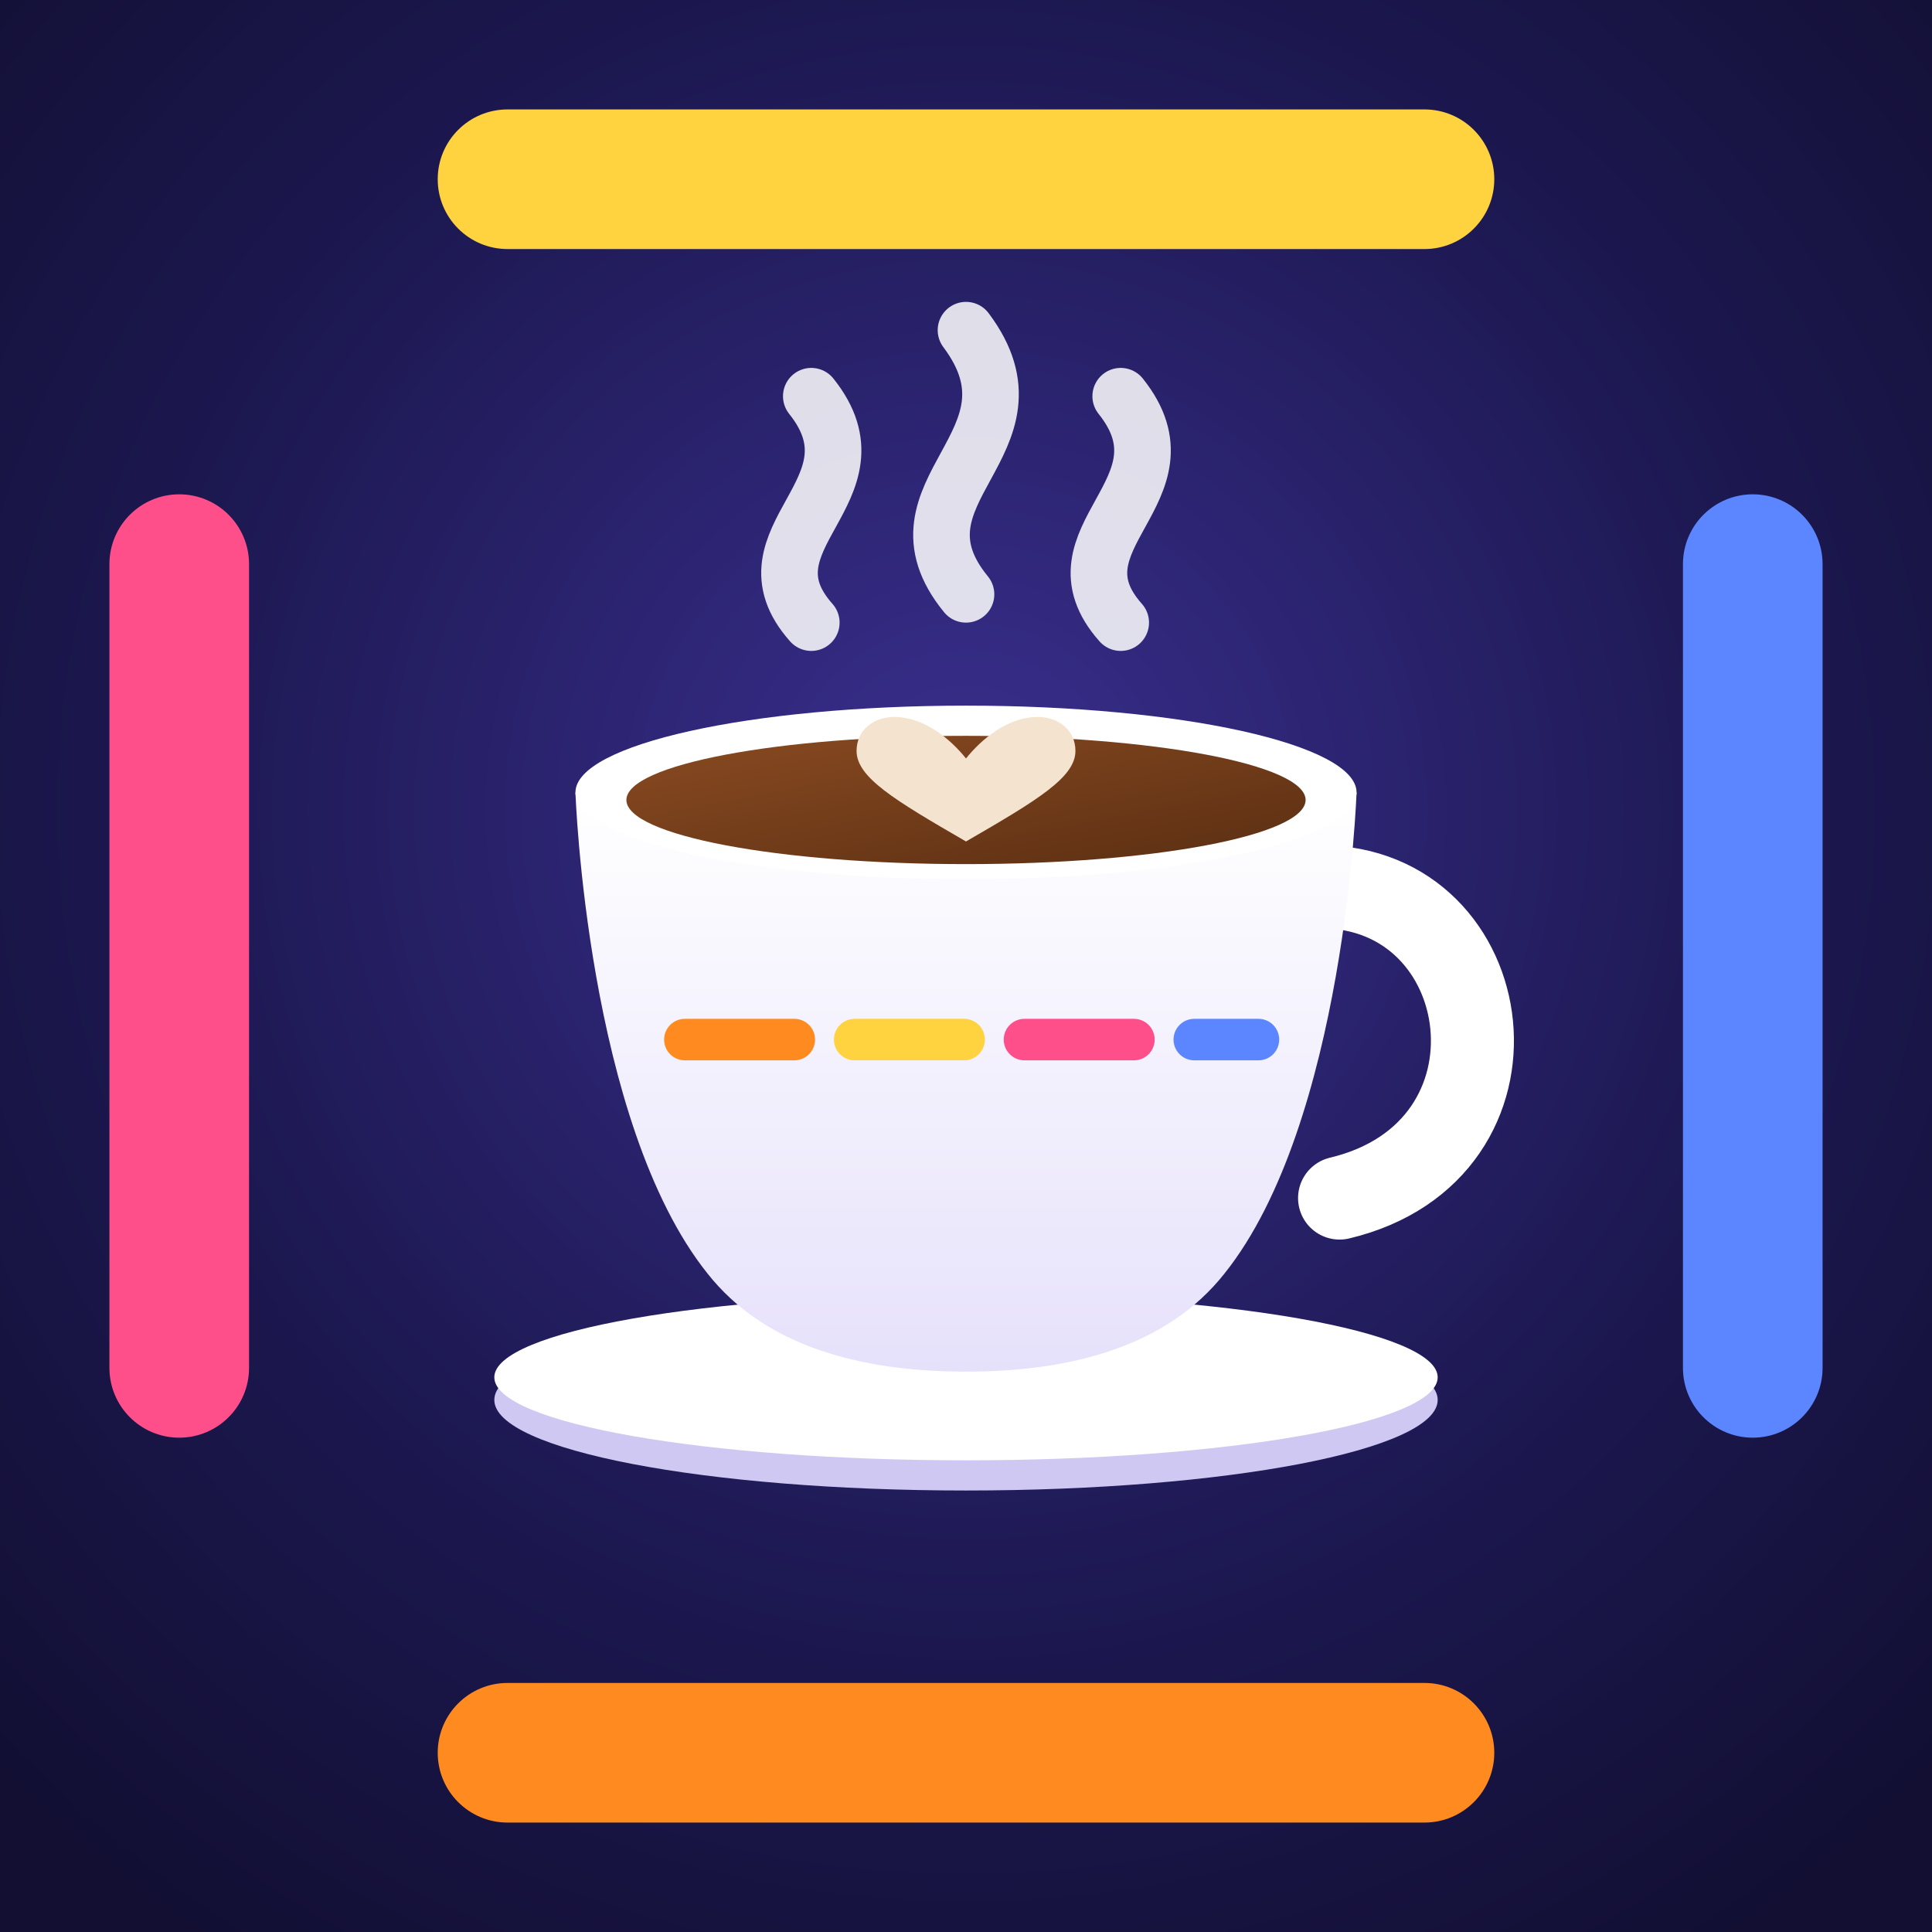
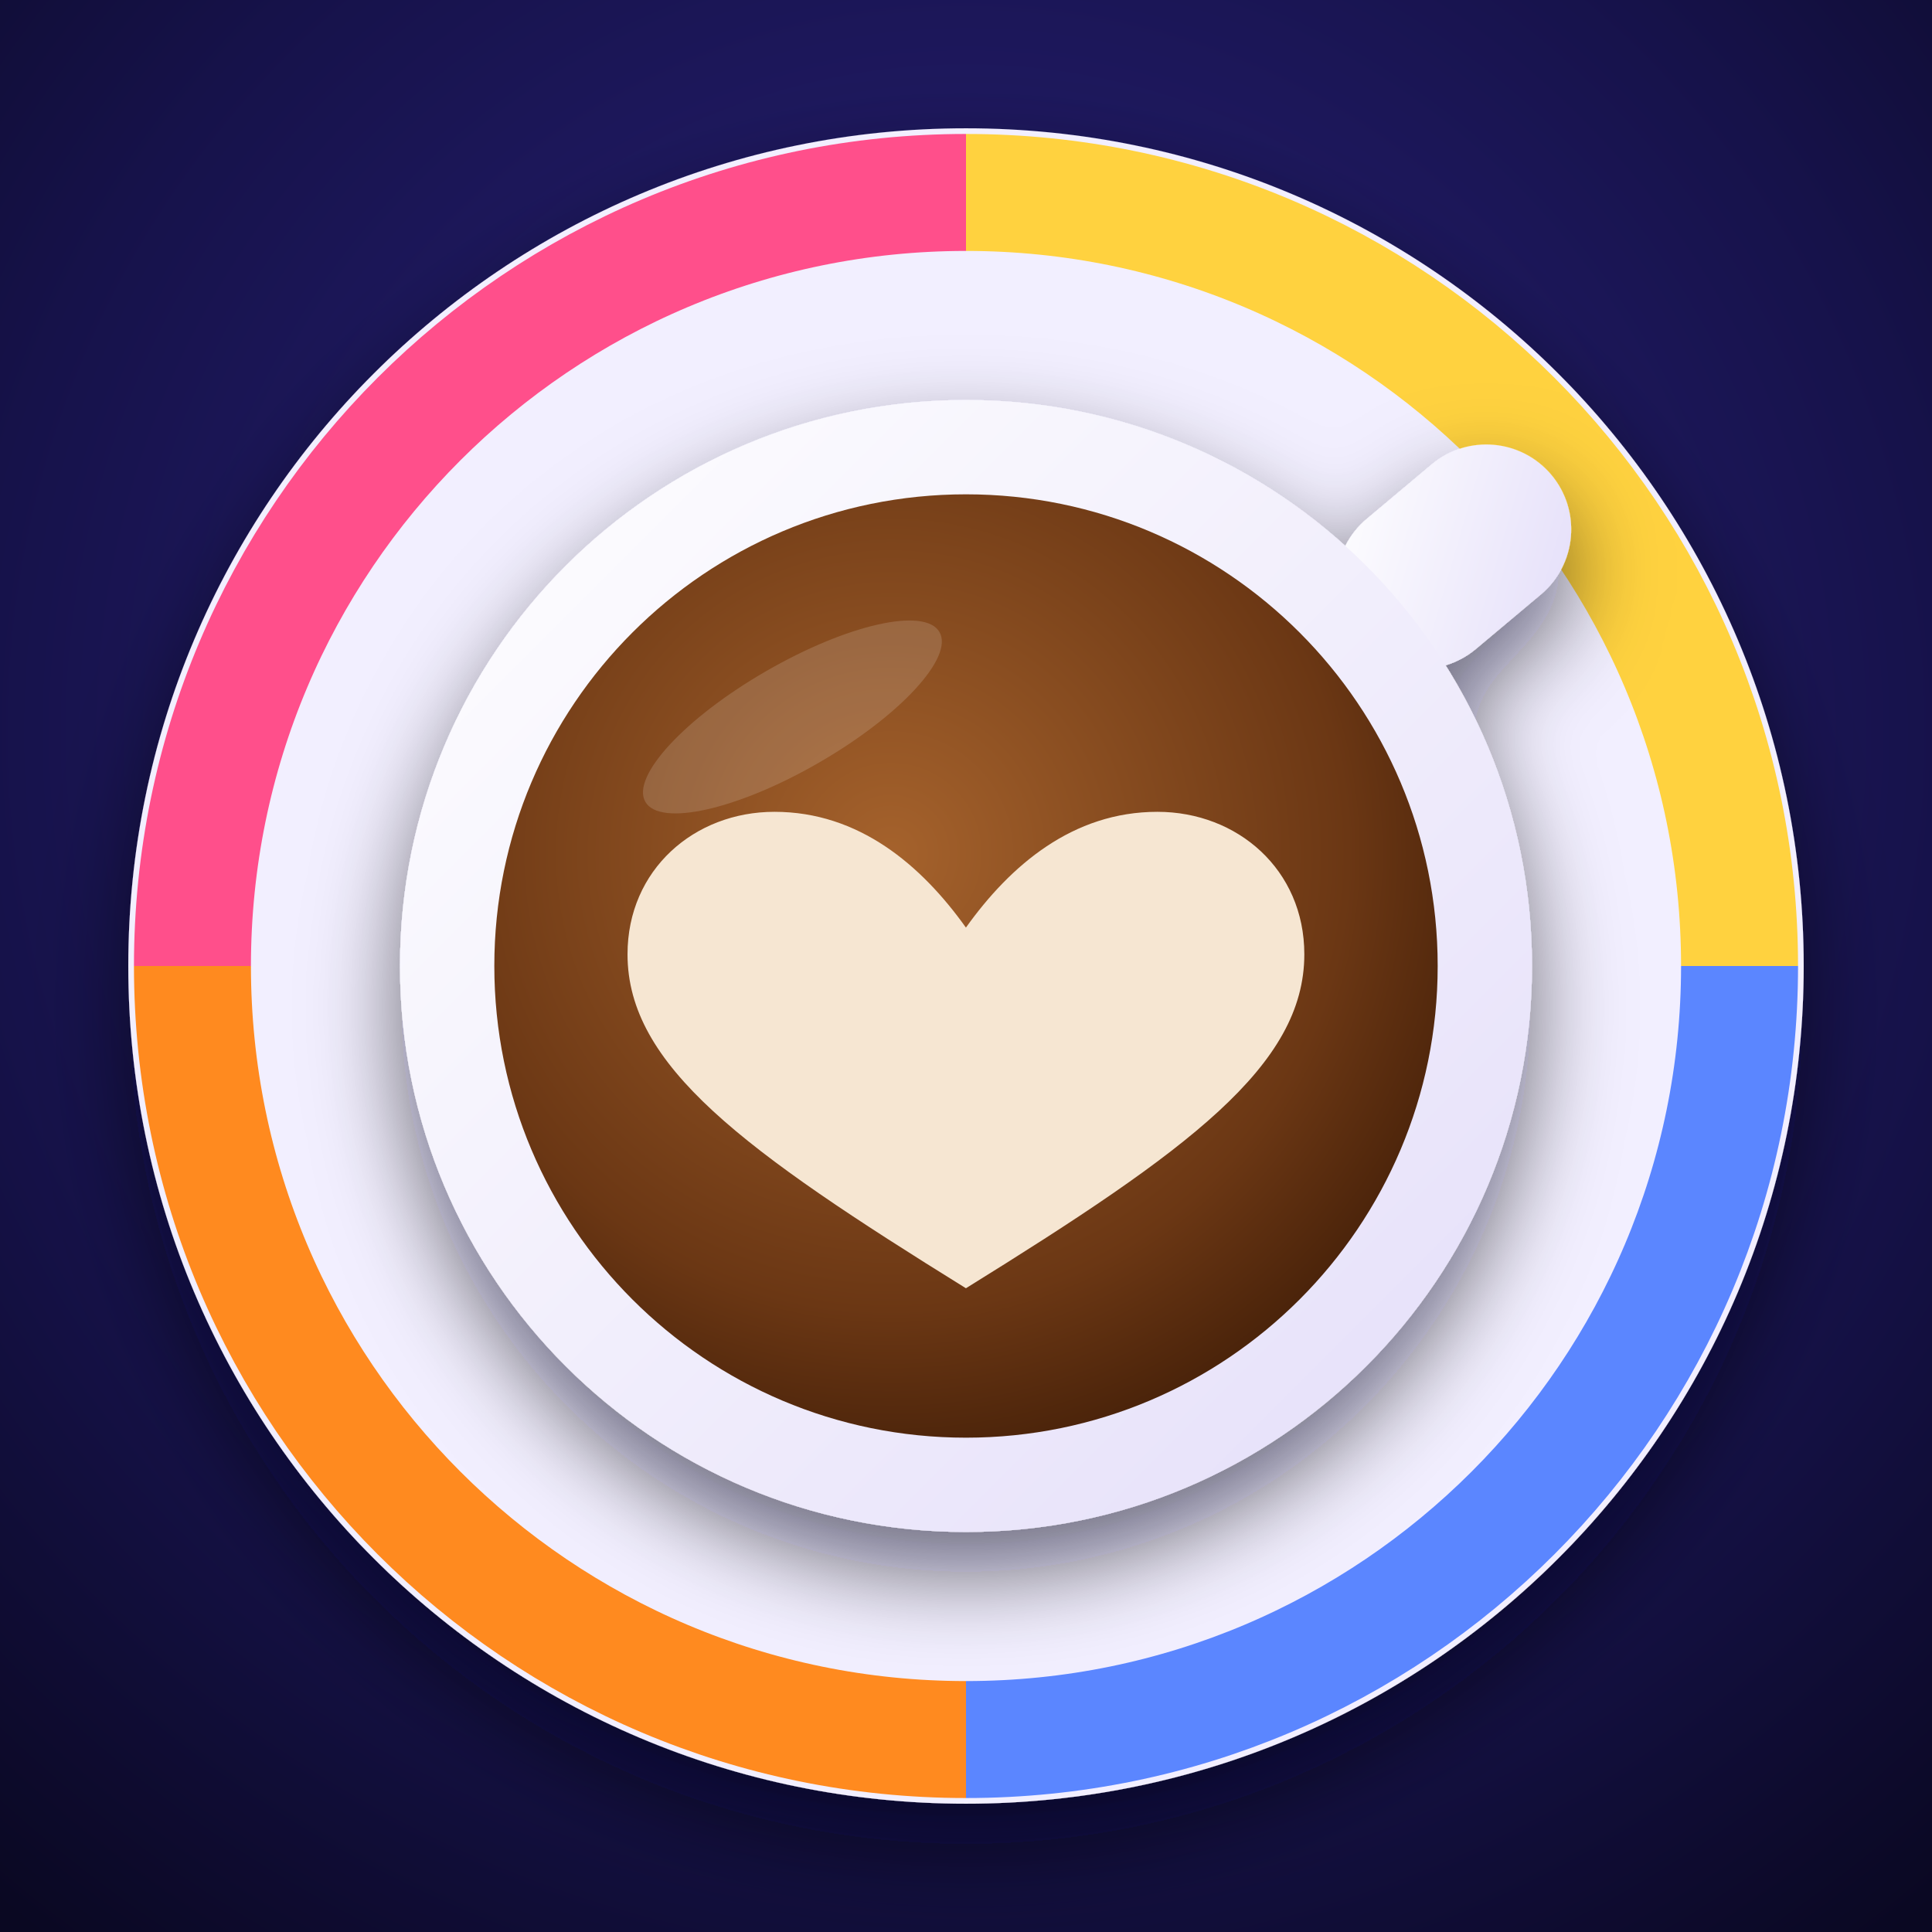
<svg xmlns="http://www.w3.org/2000/svg" viewBox="0 0 1024 1024">
  <defs>
-     <radialGradient id="bg" cx="50%" cy="42%" r="70%">
-       <stop offset="0" stop-color="#3a2f8f" />
-       <stop offset=".6" stop-color="#1c1850" />
-       <stop offset="1" stop-color="#120f33" />
+     <radialGradient id="bg" cx="50%" cy="38%" r="78%">
+       <stop offset="0" stop-color="#2b2380" />
+       <stop offset=".65" stop-color="#16124a" />
+       <stop offset="1" stop-color="#0a0822" />
    </radialGradient>
-     <linearGradient id="cup" x1="0" y1="0" x2="0" y2="1">
+     <radialGradient id="cof" cx="42%" cy="38%" r="65%">
+       <stop offset="0" stop-color="#a5622c" />
+       <stop offset=".75" stop-color="#6b3714" />
+       <stop offset="1" stop-color="#4a230a" />
+     </radialGradient>
+     <linearGradient id="cupL" x1="0" y1="0" x2="1" y2="1">
      <stop offset="0" stop-color="#ffffff" />
-       <stop offset="1" stop-color="#e6e1fb" />
+       <stop offset="1" stop-color="#e4def9" />
    </linearGradient>
-     <linearGradient id="kaffe" x1="0" y1="0" x2="1" y2="1">
-       <stop offset="0" stop-color="#8a4b22" />
-       <stop offset="1" stop-color="#5a2e12" />
+     <linearGradient id="cupD" x1="0" y1="0" x2="1" y2="1">
+       <stop offset="0" stop-color="#d9d2f5" />
+       <stop offset="1" stop-color="#b9b0e6" />
    </linearGradient>
+     <filter id="sh" x="-30%" y="-30%" width="160%" height="160%">
+       <feDropShadow dx="0" dy="22" stdDeviation="24" flood-color="#03021a" flood-opacity=".55" />
+     </filter>
  </defs>
  <rect width="1024" height="1024" fill="url(#bg)" />
-   <rect x="232" y="58" width="560" height="74" rx="37" fill="#ffd23f" />
-   <rect x="232" y="892" width="560" height="74" rx="37" fill="#ff8a1f" />
-   <rect x="58" y="262" width="74" height="500" rx="37" fill="#ff4f8b" />
-   <rect x="892" y="262" width="74" height="500" rx="37" fill="#5b86ff" />
-   <g fill="none" stroke="#ffffff" stroke-width="30" stroke-linecap="round" opacity=".85">
-     <path d="M430 330c-40-45 40-70 0-120" />
-     <path d="M512 315c-45-55 45-80 0-140" />
-     <path d="M594 330c-40-45 40-70 0-120" />
+   <g filter="url(#sh)">
+     <circle cx="512" cy="512" r="444" fill="#f2efff" />
  </g>
-   <ellipse cx="512" cy="742" rx="250" ry="48" fill="#cfc8f2" />
-   <ellipse cx="512" cy="730" rx="250" ry="44" fill="#ffffff" />
-   <path d="M700 470c95 0 115 140 10 165" fill="none" stroke="#ffffff" stroke-width="44" stroke-linecap="round" />
-   <path d="M305 420h414c0 0 -6 175 -70 255c-30 38 -80 52 -137 52s-107-14-137-52c-64-80-70-255-70-255z" fill="url(#cup)" />
-   <ellipse cx="512" cy="420" rx="207" ry="46" fill="#ffffff" />
-   <ellipse cx="512" cy="424" rx="180" ry="34" fill="url(#kaffe)" />
-   <path d="M512 446c-38-22-58-34-58-48c0-11 9-18 20-18c16 0 30 12 38 22c8-10 22-22 38-22c11 0 20 7 20 18c0 14-20 26-58 48z" fill="#f4e3cf" />
-   <g>
-     <rect x="352" y="540" width="80" height="22" rx="11" fill="#ff8a1f" />
-     <rect x="442" y="540" width="80" height="22" rx="11" fill="#ffd23f" />
-     <rect x="532" y="540" width="80" height="22" rx="11" fill="#ff4f8b" />
-     <rect x="622" y="540" width="56" height="22" rx="11" fill="#5b86ff" />
+   <path d="M102.0 512.0A410 410 0 0 1 512.0 102.0" fill="none" stroke="#ff4f8b" stroke-width="62" stroke-linecap="butt" />
+   <path d="M512.0 102.0A410 410 0 0 1 922.0 512.0" fill="none" stroke="#ffd23f" stroke-width="62" stroke-linecap="butt" />
+   <path d="M922.0 512.0A410 410 0 0 1 512.0 922.0" fill="none" stroke="#5b86ff" stroke-width="62" stroke-linecap="butt" />
+   <path d="M512.0 922.0A410 410 0 0 1 102.0 512.0" fill="none" stroke="#ff8a1f" stroke-width="62" stroke-linecap="butt" />
+   <g filter="url(#sh)">
+     <g transform="rotate(-40 512 512)">
+       <rect x="782" y="467.0" width="135" height="90" rx="45.0" fill="url(#cupL)" />
+     </g>
+     <circle cx="512" cy="512" r="300" fill="url(#cupL)" />
  </g>
+   <circle cx="512" cy="512" r="250" fill="url(#cof)" />
+   <path transform="translate(-92.2 -84.2) scale(1.18)" d="M512 650c-100-62-152-100-152-150c0-38 30-64 66-64c38 0 66 24 86 52c20-28 48-52 86-52c36 0 66 26 66 64c0 50-52 88-152 150z" fill="#f6e6d2" opacity="1" />
+   <ellipse cx="420" cy="380" rx="90" ry="28" fill="#fff" opacity=".15" transform="rotate(-30 420 380)" />
</svg>
